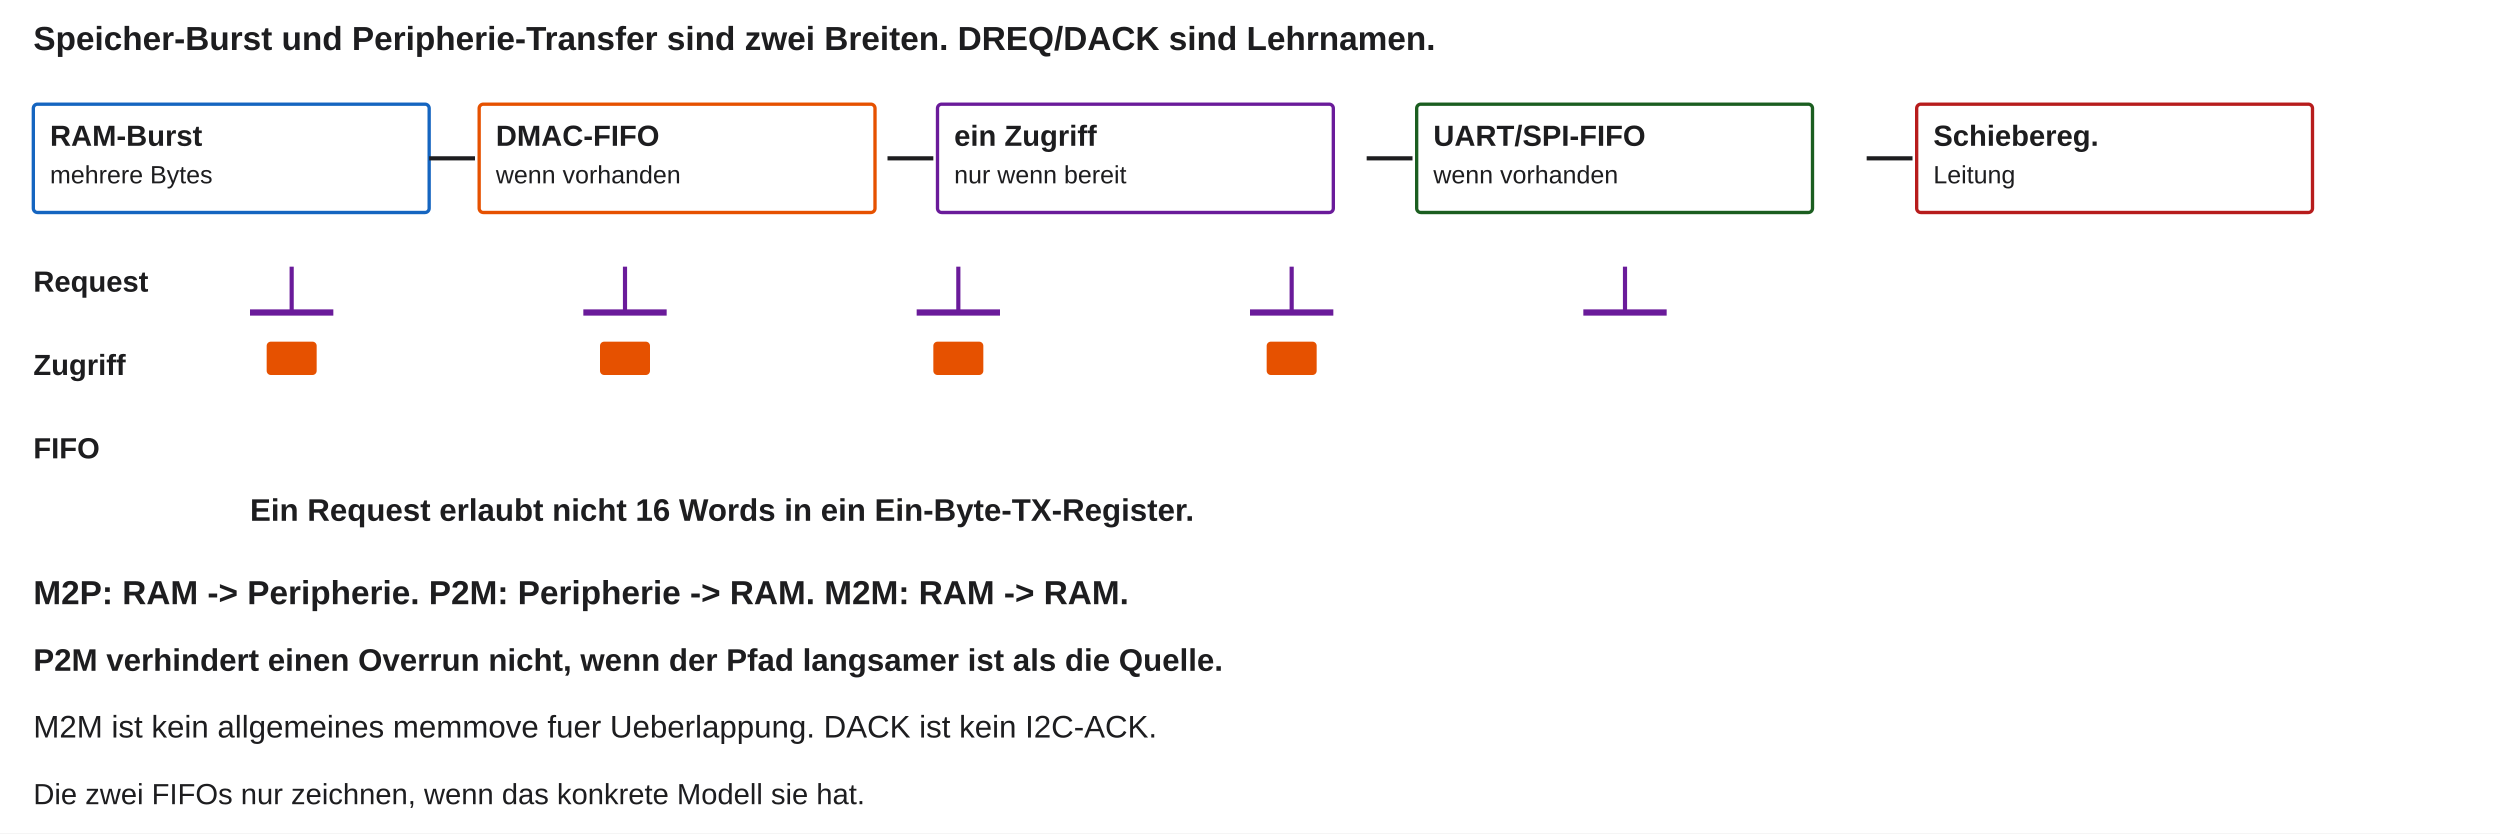
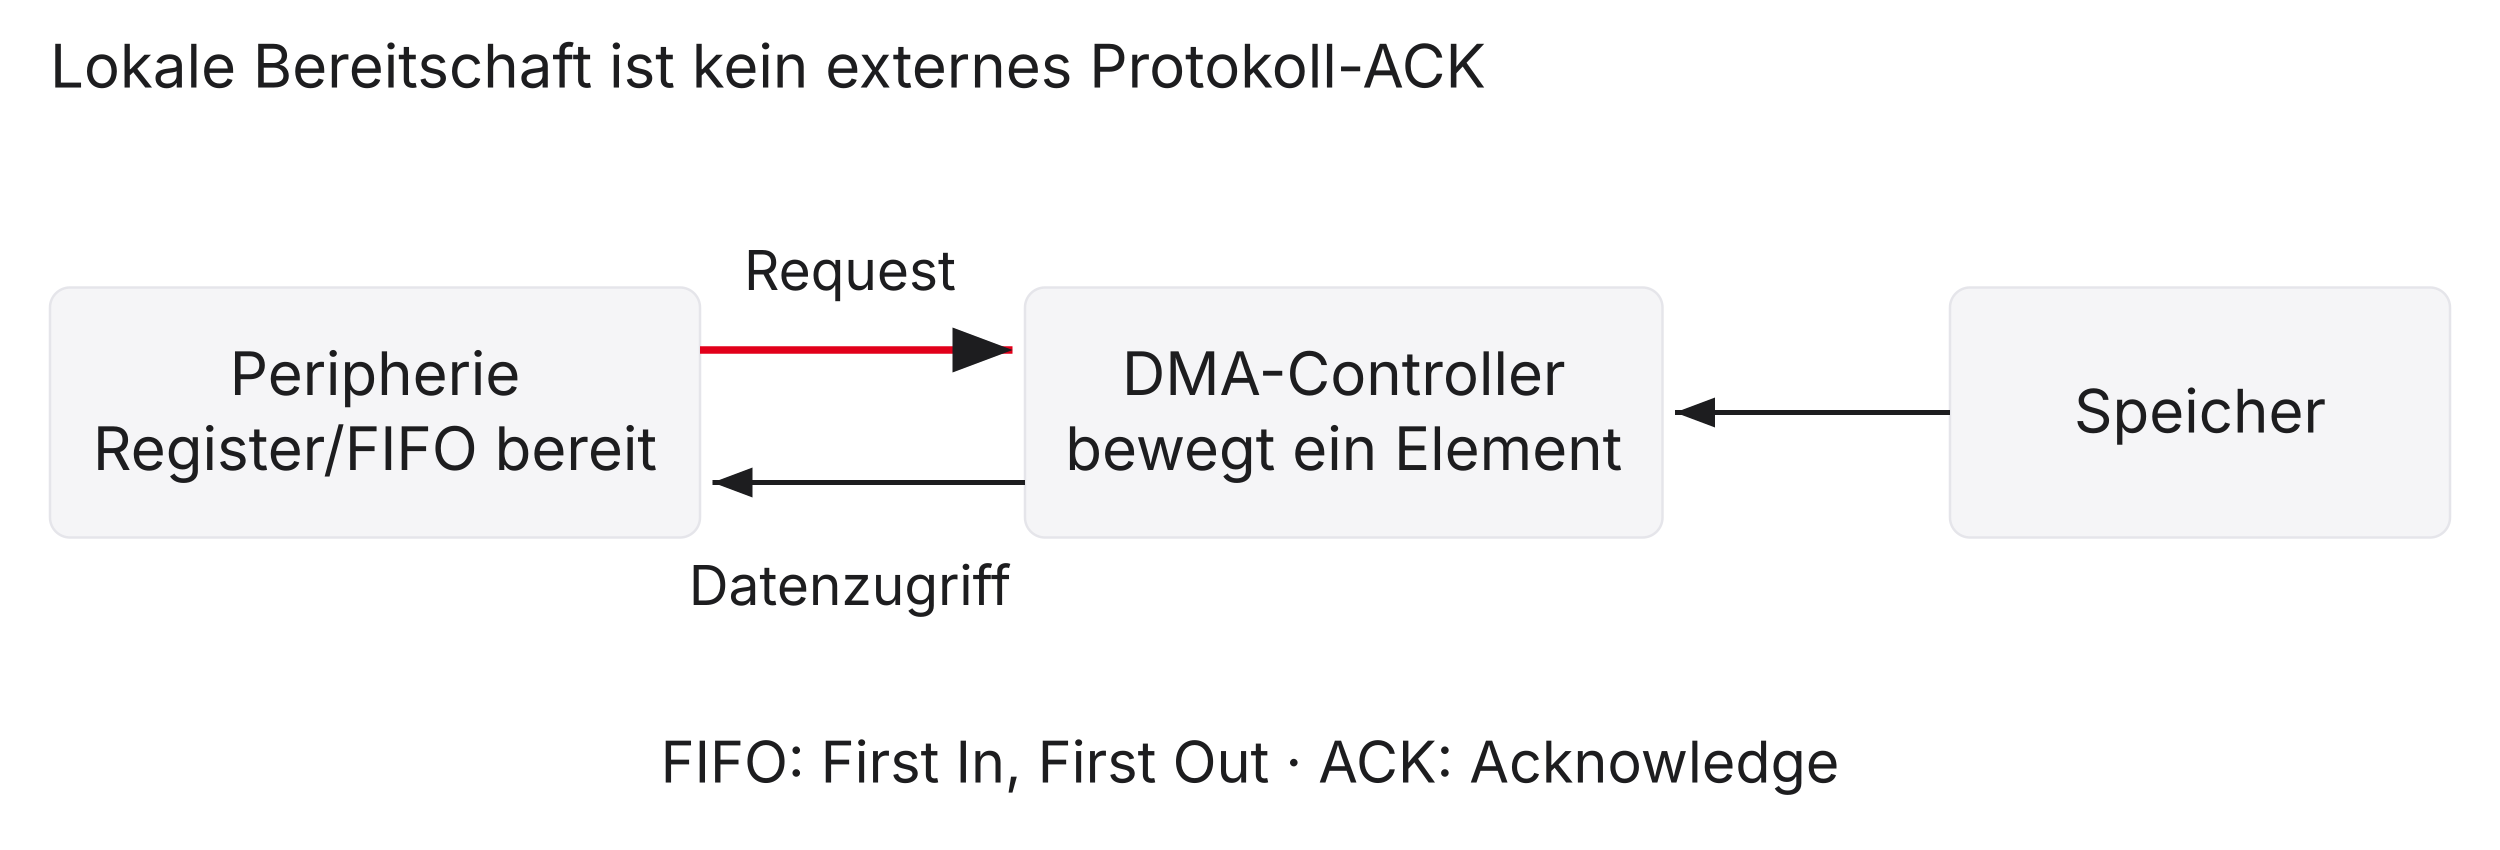
- <svg xmlns="http://www.w3.org/2000/svg" viewBox="0 0 1200 400" width="1200" height="400">
-   <rect width="1200" height="400" fill="#fff" />
-   <style>text{font-family:Arial,Helvetica,sans-serif;fill:#1D1D1F}</style>
-   <text x="16" y="24" font-size="16" font-weight="600" fill="#1D1D1F" text-anchor="start">Speicher-Burst und Peripherie-Transfer sind zwei Breiten. DREQ/DACK sind Lehrnamen.</text>
-   <rect x="16" y="50" width="190" height="52" rx="2" fill="#fff" stroke="#1565C0" stroke-width="1.6" />
-   <text x="24" y="70" font-size="14" font-weight="600" fill="#1565C0" text-anchor="start">RAM-Burst</text>
-   <text x="24" y="88" font-size="12" font-weight="400" fill="#5F6368" text-anchor="start">mehrere Bytes</text>
-   <rect x="230" y="50" width="190" height="52" rx="2" fill="#fff" stroke="#E65100" stroke-width="1.6" />
-   <text x="238" y="70" font-size="14" font-weight="600" fill="#E65100" text-anchor="start">DMAC-FIFO</text>
-   <text x="238" y="88" font-size="12" font-weight="400" fill="#5F6368" text-anchor="start">wenn vorhanden</text>
-   <rect x="450" y="50" width="190" height="52" rx="2" fill="#fff" stroke="#6A1B9A" stroke-width="1.6" />
-   <text x="458" y="70" font-size="14" font-weight="600" fill="#6A1B9A" text-anchor="start">ein Zugriff</text>
-   <text x="458" y="88" font-size="12" font-weight="400" fill="#5F6368" text-anchor="start">nur wenn bereit</text>
-   <rect x="680" y="50" width="190" height="52" rx="2" fill="#fff" stroke="#1B5E20" stroke-width="1.6" />
-   <text x="688" y="70" font-size="14" font-weight="600" fill="#1B5E20" text-anchor="start">UART/SPI-FIFO</text>
-   <text x="688" y="88" font-size="12" font-weight="400" fill="#5F6368" text-anchor="start">wenn vorhanden</text>
-   <rect x="920" y="50" width="190" height="52" rx="2" fill="#fff" stroke="#B71C1C" stroke-width="1.6" />
-   <text x="928" y="70" font-size="14" font-weight="600" fill="#B71C1C" text-anchor="start">Schiebereg.</text>
-   <text x="928" y="88" font-size="12" font-weight="400" fill="#5F6368" text-anchor="start">Leitung</text>
-   <line x1="206" y1="76" x2="228" y2="76" stroke="#1D1D1F" stroke-width="2" />
-   <line x1="426" y1="76" x2="448" y2="76" stroke="#1D1D1F" stroke-width="2" />
-   <line x1="656" y1="76" x2="678" y2="76" stroke="#1D1D1F" stroke-width="2" />
-   <line x1="896" y1="76" x2="918" y2="76" stroke="#1D1D1F" stroke-width="2" />
-   <text x="16" y="140" font-size="14" font-weight="600" fill="#6A1B9A" text-anchor="start">Request</text>
-   <text x="16" y="180" font-size="14" font-weight="600" fill="#E65100" text-anchor="start">Zugriff</text>
-   <text x="16" y="220" font-size="14" font-weight="600" fill="#1B5E20" text-anchor="start">FIFO</text>
-   <line x1="120" y1="150" x2="160" y2="150" stroke="#6A1B9A" stroke-width="3" />
-   <line x1="140" y1="128" x2="140" y2="150" stroke="#6A1B9A" stroke-width="2" />
-   <rect x="128" y="164" width="24" height="16" rx="2" fill="#E65100" stroke="#E65100" stroke-width="0" />
-   <line x1="280" y1="150" x2="320" y2="150" stroke="#6A1B9A" stroke-width="3" />
-   <line x1="300" y1="128" x2="300" y2="150" stroke="#6A1B9A" stroke-width="2" />
-   <rect x="288" y="164" width="24" height="16" rx="2" fill="#E65100" stroke="#E65100" stroke-width="0" />
-   <line x1="440" y1="150" x2="480" y2="150" stroke="#6A1B9A" stroke-width="3" />
-   <line x1="460" y1="128" x2="460" y2="150" stroke="#6A1B9A" stroke-width="2" />
-   <rect x="448" y="164" width="24" height="16" rx="2" fill="#E65100" stroke="#E65100" stroke-width="0" />
-   <line x1="600" y1="150" x2="640" y2="150" stroke="#6A1B9A" stroke-width="3" />
-   <line x1="620" y1="128" x2="620" y2="150" stroke="#6A1B9A" stroke-width="2" />
-   <rect x="608" y="164" width="24" height="16" rx="2" fill="#E65100" stroke="#E65100" stroke-width="0" />
-   <line x1="760" y1="150" x2="800" y2="150" stroke="#6A1B9A" stroke-width="3" />
-   <line x1="780" y1="128" x2="780" y2="150" stroke="#6A1B9A" stroke-width="2" />
-   <text x="120" y="250" font-size="15" font-weight="600" fill="#B71C1C" text-anchor="start">Ein Request erlaubt nicht 16 Words in ein Ein-Byte-TX-Register.</text>
-   <text x="16" y="290" font-size="16" font-weight="600" fill="#1D1D1F" text-anchor="start">M2P: RAM -&gt; Peripherie.   P2M: Peripherie -&gt; RAM.   M2M: RAM -&gt; RAM.</text>
-   <text x="16" y="322" font-size="15" font-weight="600" fill="#B71C1C" text-anchor="start">P2M verhindert einen Overrun nicht, wenn der Pfad langsamer ist als die Quelle.</text>
-   <text x="16" y="354" font-size="15" font-weight="400" fill="#5F6368" text-anchor="start">M2M ist kein allgemeines memmove fuer Ueberlappung. DACK ist kein I2C-ACK.</text>
-   <text x="16" y="386" font-size="14" font-weight="400" fill="#5F6368" text-anchor="start">Die zwei FIFOs nur zeichnen, wenn das konkrete Modell sie hat.</text>
+ <svg xmlns="http://www.w3.org/2000/svg" width="1000" height="340" viewBox="0 0 1000 340" role="img" aria-labelledby="title">
+   <style>text{font-family:Inter,Arial,Helvetica,sans-serif;font-weight:400}</style>
+   <defs>
+     <marker id="arrow" markerWidth="10" markerHeight="10" refX="8" refY="3" orient="auto" markerUnits="strokeWidth">
+       <path d="M0,0 L8,3 L0,6" fill="#1D1D1F" />
+     </marker>
+   </defs>
+   <rect width="1000" height="340" fill="#FFFFFF" />
+   <rect x="20" y="115" width="260" height="100" rx="8" fill="#F5F5F7" stroke="#E5E5EA" />
+   <text x="150.0" y="158.0" font-size="24" fill="#1D1D1F" text-anchor="middle">Peripherie</text>
+   <text x="150.0" y="188.0" font-size="24" fill="#1D1D1F" text-anchor="middle">Register/FIFO bereit</text>
+   <rect x="410" y="115" width="255" height="100" rx="8" fill="#F5F5F7" stroke="#E5E5EA" />
+   <text x="537.5" y="158.0" font-size="24" fill="#1D1D1F" text-anchor="middle">DMA-Controller</text>
+   <text x="537.5" y="188.0" font-size="24" fill="#1D1D1F" text-anchor="middle">bewegt ein Element</text>
+   <rect x="780" y="115" width="200" height="100" rx="8" fill="#F5F5F7" stroke="#E5E5EA" />
+   <text x="880.0" y="173.0" font-size="24" fill="#1D1D1F" text-anchor="middle">Speicher</text>
+   <line x1="280" y1="140" x2="405" y2="140" stroke="#E2001A" stroke-width="3" marker-end="url(#arrow)" />
+   <text x="340" y="116" font-size="22" fill="#1D1D1F" text-anchor="middle">Request</text>
+   <line x1="410" y1="193" x2="285" y2="193" stroke="#1D1D1F" stroke-width="2" marker-end="url(#arrow)" />
+   <text x="340" y="242" font-size="22" fill="#1D1D1F" text-anchor="middle">Datenzugriff</text>
+   <line x1="780" y1="165" x2="670" y2="165" stroke="#1D1D1F" stroke-width="2" marker-end="url(#arrow)" />
+   <text x="20" y="35" font-size="24" fill="#1D1D1F" text-anchor="start">Lokale Bereitschaft ist kein externes Protokoll-ACK</text>
+   <text x="500" y="313" font-size="23" fill="#1D1D1F" text-anchor="middle">FIFO: First In, First Out · ACK: Acknowledge</text>
</svg>
